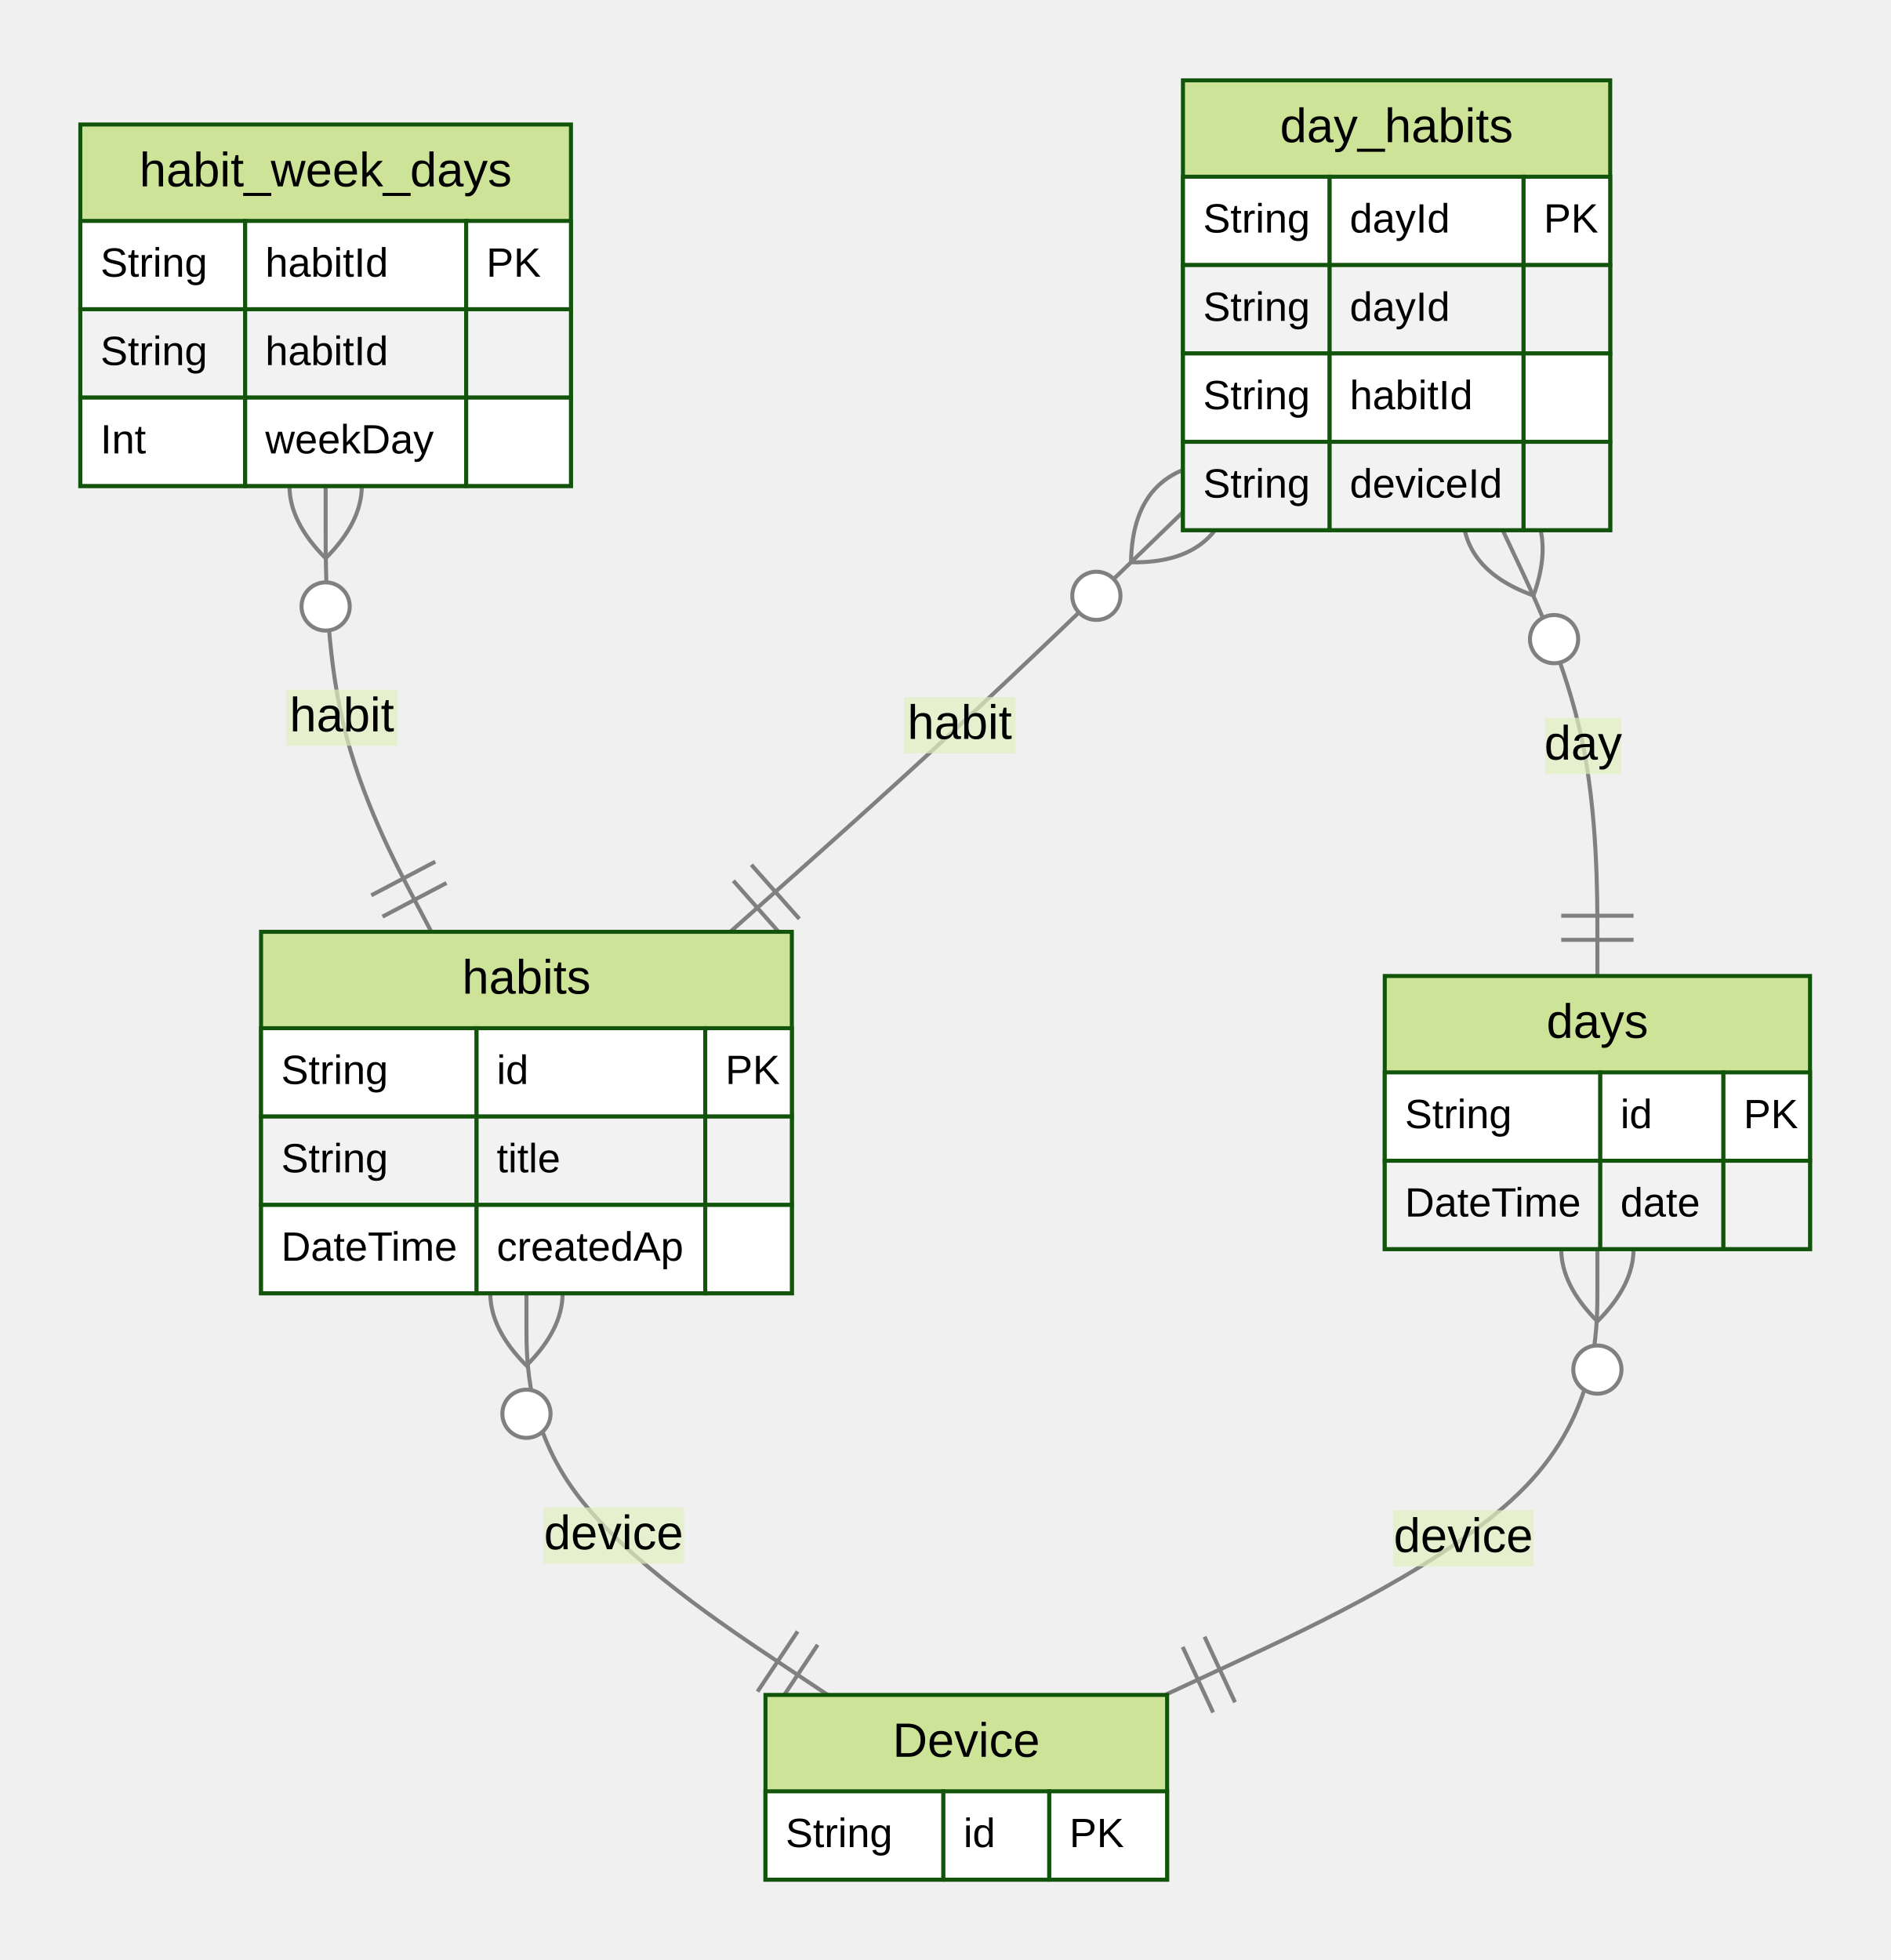
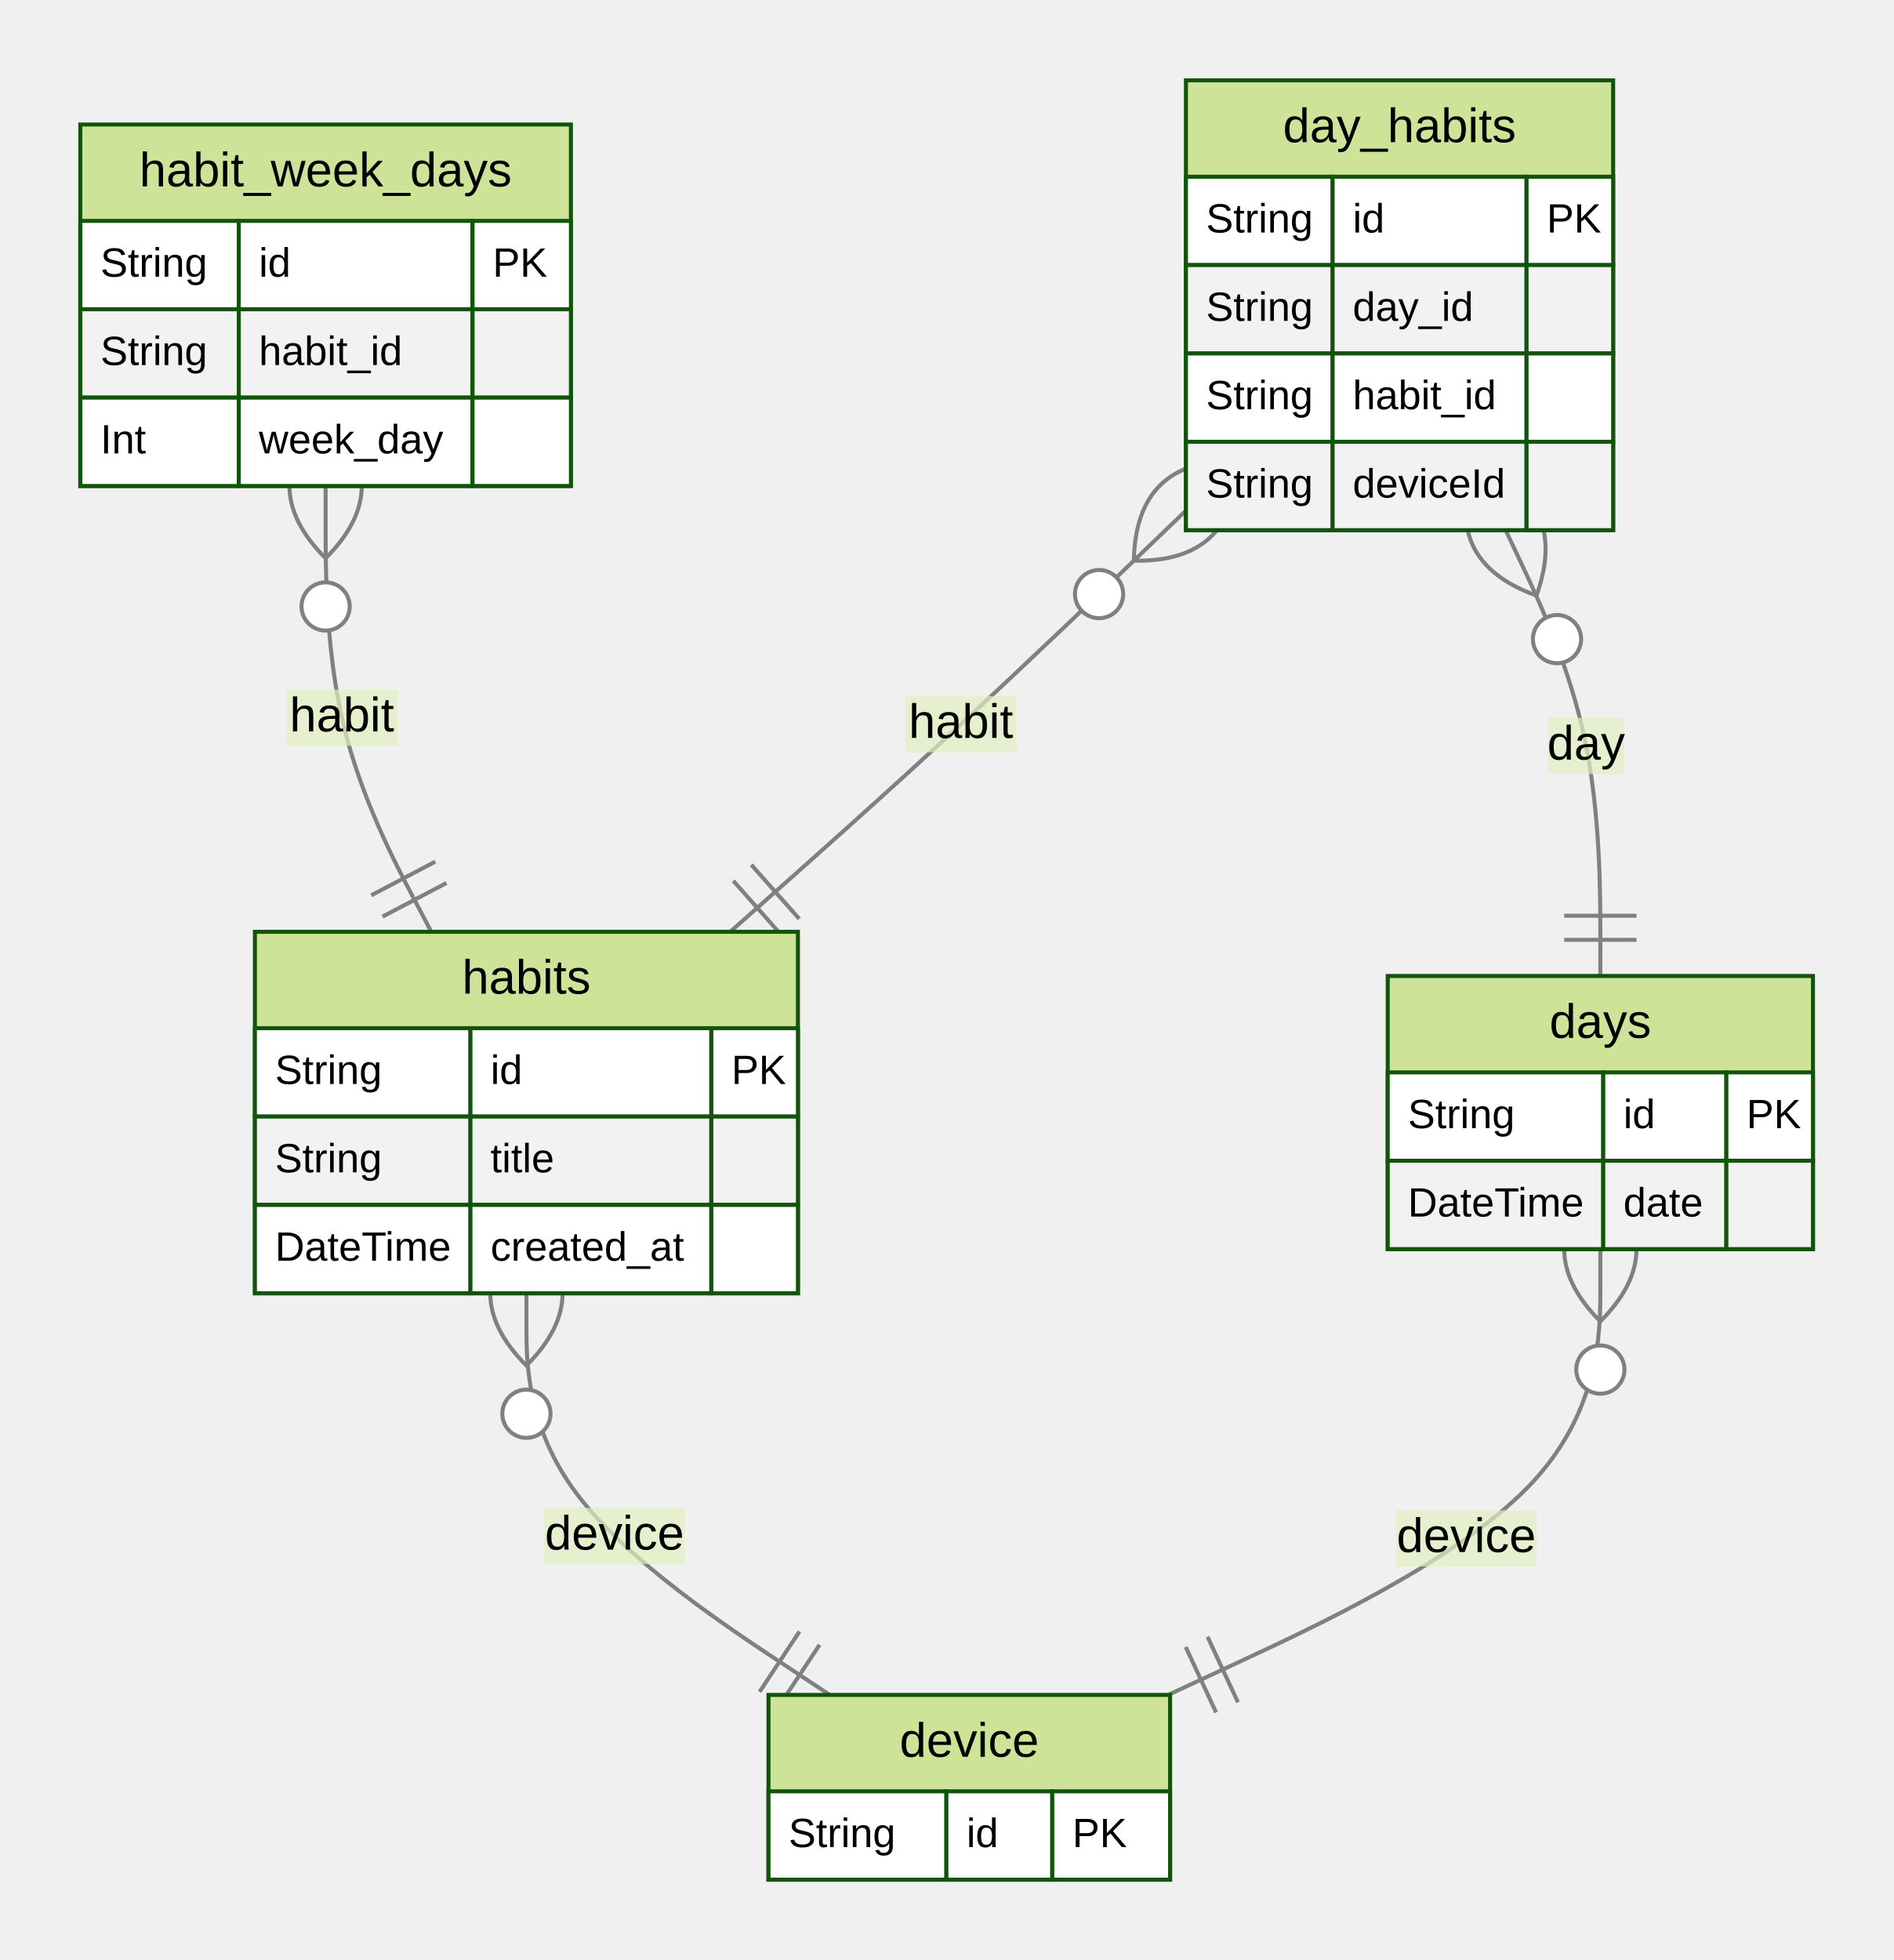
- <svg xmlns="http://www.w3.org/2000/svg" aria-roledescription="er" viewBox="0 0 470.662 488" style="max-width: 470.662px; background-color: white;" width="100%" id="mermaid-0">
+ <svg xmlns="http://www.w3.org/2000/svg" aria-roledescription="er" viewBox="0 0 471.426 488" style="max-width: 471.426px; background-color: white;" width="100%" id="mermaid-0">
  <style>#mermaid-0{font-family:"trebuchet ms",verdana,arial,sans-serif;font-size:16px;fill:#000000;}#mermaid-0 .error-icon{fill:#552222;}#mermaid-0 .error-text{fill:#552222;stroke:#552222;}#mermaid-0 .edge-thickness-normal{stroke-width:2px;}#mermaid-0 .edge-thickness-thick{stroke-width:3.5px;}#mermaid-0 .edge-pattern-solid{stroke-dasharray:0;}#mermaid-0 .edge-pattern-dashed{stroke-dasharray:3;}#mermaid-0 .edge-pattern-dotted{stroke-dasharray:2;}#mermaid-0 .marker{fill:#000000;stroke:#000000;}#mermaid-0 .marker.cross{stroke:#000000;}#mermaid-0 svg{font-family:"trebuchet ms",verdana,arial,sans-serif;font-size:16px;}#mermaid-0 .entityBox{fill:#cde498;stroke:#13540c;}#mermaid-0 .attributeBoxOdd{fill:#ffffff;stroke:#13540c;}#mermaid-0 .attributeBoxEven{fill:#f2f2f2;stroke:#13540c;}#mermaid-0 .relationshipLabelBox{fill:hsl(78.158, 58.462%, 84.51%);opacity:0.7;background-color:hsl(78.158, 58.462%, 84.51%);}#mermaid-0 .relationshipLabelBox rect{opacity:0.5;}#mermaid-0 .relationshipLine{stroke:#000000;}#mermaid-0 .entityTitleText{text-anchor:middle;font-size:18px;fill:#000000;}#mermaid-0 :root{--mermaid-font-family:"trebuchet ms",verdana,arial,sans-serif;}</style>
  <g />
  <defs>
    <marker orient="auto" markerHeight="18" markerWidth="18" refY="9" refX="0" id="ONLY_ONE_START">
      <path d="M9,0 L9,18 M15,0 L15,18" fill="none" stroke="gray" />
    </marker>
  </defs>
  <defs>
    <marker orient="auto" markerHeight="18" markerWidth="18" refY="9" refX="18" id="ONLY_ONE_END">
      <path d="M3,0 L3,18 M9,0 L9,18" fill="none" stroke="gray" />
    </marker>
  </defs>
  <defs>
    <marker orient="auto" markerHeight="18" markerWidth="30" refY="9" refX="0" id="ZERO_OR_ONE_START">
      <circle r="6" cy="9" cx="21" fill="white" stroke="gray" />
      <path d="M9,0 L9,18" fill="none" stroke="gray" />
    </marker>
  </defs>
  <defs>
    <marker orient="auto" markerHeight="18" markerWidth="30" refY="9" refX="30" id="ZERO_OR_ONE_END">
      <circle r="6" cy="9" cx="9" fill="white" stroke="gray" />
      <path d="M21,0 L21,18" fill="none" stroke="gray" />
    </marker>
  </defs>
  <defs>
    <marker orient="auto" markerHeight="36" markerWidth="45" refY="18" refX="18" id="ONE_OR_MORE_START">
      <path d="M0,18 Q 18,0 36,18 Q 18,36 0,18 M42,9 L42,27" fill="none" stroke="gray" />
    </marker>
  </defs>
  <defs>
    <marker orient="auto" markerHeight="36" markerWidth="45" refY="18" refX="27" id="ONE_OR_MORE_END">
      <path d="M3,9 L3,27 M9,18 Q27,0 45,18 Q27,36 9,18" fill="none" stroke="gray" />
    </marker>
  </defs>
  <defs>
    <marker orient="auto" markerHeight="36" markerWidth="57" refY="18" refX="18" id="ZERO_OR_MORE_START">
      <circle r="6" cy="18" cx="48" fill="white" stroke="gray" />
      <path d="M0,18 Q18,0 36,18 Q18,36 0,18" fill="none" stroke="gray" />
    </marker>
  </defs>
  <defs>
    <marker orient="auto" markerHeight="36" markerWidth="57" refY="18" refX="39" id="ZERO_OR_MORE_END">
      <circle r="6" cy="18" cx="9" fill="white" stroke="gray" />
      <path d="M21,18 Q39,0 57,18 Q39,36 21,18" fill="none" stroke="gray" />
    </marker>
  </defs>
-   <path style="stroke: gray; fill: none;" marker-start="url(#ZERO_OR_MORE_START)" marker-end="url(#ONLY_ONE_END)" d="M131.078,322L131.078,330.333C131.078,338.667,131.078,355.333,143.579,372C156.08,388.667,181.083,405.333,193.584,413.667L206.085,422" class="er relationshipLine" />
+   <path style="stroke: gray; fill: none;" marker-start="url(#ZERO_OR_MORE_START)" marker-end="url(#ONLY_ONE_END)" d="M131.078,322L131.078,330.333C131.078,338.667,131.078,355.333,143.666,372C156.255,388.667,181.431,405.333,194.02,413.667L206.608,422" class="er relationshipLine" />
  <path style="stroke: gray; fill: none;" marker-start="url(#ZERO_OR_MORE_START)" marker-end="url(#ONLY_ONE_END)" d="M81.078,121L81.078,131.167C81.078,141.333,81.078,161.667,85.464,180.167C89.85,198.667,98.622,215.333,103.008,223.667L107.394,232" class="er relationshipLine" />
-   <path style="stroke: gray; fill: none;" marker-start="url(#ZERO_OR_MORE_START)" marker-end="url(#ONLY_ONE_END)" d="M397.721,311L397.721,321.167C397.721,331.333,397.721,351.667,379.783,370.167C361.846,388.667,325.971,405.333,308.033,413.667L290.095,422" class="er relationshipLine" />
-   <path style="stroke: gray; fill: none;" marker-start="url(#ZERO_OR_MORE_START)" marker-end="url(#ONLY_ONE_END)" d="M374.136,132L378.067,140.333C381.997,148.667,389.859,165.333,393.79,183.833C397.721,202.333,397.721,222.667,397.721,232.833L397.721,243" class="er relationshipLine" />
-   <path style="stroke: gray; fill: none;" marker-start="url(#ZERO_OR_MORE_START)" marker-end="url(#ONLY_ONE_END)" d="M294.533,127.483L285.146,136.569C275.759,145.655,256.985,163.828,238.2,181.247C219.416,198.667,200.62,215.333,191.223,223.667L181.825,232" class="er relationshipLine" />
-   <g transform="translate(65,232 )" id="entity-habits-f49a7689-3726-46e0-9780-c319aa3728a7">
-     <rect height="90" width="132.156" y="0" x="0" class="er entityBox" />
-     <text style="dominant-baseline: middle; text-anchor: middle; font-size: 12px;" transform="translate(66.07812,12)" y="0" x="0" id="text-entity-habits-f49a7689-3726-46e0-9780-c319aa3728a7" class="er entityLabel">habits</text>
+   <path style="stroke: gray; fill: none;" marker-start="url(#ZERO_OR_MORE_START)" marker-end="url(#ONLY_ONE_END)" d="M398.484,311L398.484,321.167C398.484,331.333,398.484,351.667,380.547,370.167C362.609,388.667,326.734,405.333,308.797,413.667L290.859,422" class="er relationshipLine" />
+   <path style="stroke: gray; fill: none;" marker-start="url(#ZERO_OR_MORE_START)" marker-end="url(#ONLY_ONE_END)" d="M374.899,132L378.83,140.333C382.761,148.667,390.623,165.333,394.554,183.833C398.484,202.333,398.484,222.667,398.484,232.833L398.484,243" class="er relationshipLine" />
+   <path style="stroke: gray; fill: none;" marker-start="url(#ZERO_OR_MORE_START)" marker-end="url(#ONLY_ONE_END)" d="M295.297,127.126L285.783,136.272C276.268,145.418,257.24,163.709,238.328,181.188C219.416,198.667,200.62,215.333,191.223,223.667L181.825,232" class="er relationshipLine" />
+   <g transform="translate(63.47266,232 )" id="entity-habits-6fe72e46-80ac-4321-8745-6a32aa6ace1f">
+     <rect height="90" width="135.211" y="0" x="0" class="er entityBox" />
+     <text style="dominant-baseline: middle; text-anchor: middle; font-size: 12px;" transform="translate(67.60547,12)" y="0" x="0" id="text-entity-habits-6fe72e46-80ac-4321-8745-6a32aa6ace1f" class="er entityLabel">habits</text>
    <rect height="22" width="53.664" y="24" x="0" class="er attributeBoxOdd" />
-     <text style="dominant-baseline: middle; font-size: 10.2px;" transform="translate(5,35)" y="0" x="0" id="text-entity-habits-f49a7689-3726-46e0-9780-c319aa3728a7-attr-1-type" class="er entityLabel">String</text>
-     <rect height="22" width="56.93" y="24" x="53.664" class="er attributeBoxOdd" />
-     <text style="dominant-baseline: middle; font-size: 10.2px;" transform="translate(58.66406,35)" y="0" x="0" id="text-entity-habits-f49a7689-3726-46e0-9780-c319aa3728a7-attr-1-name" class="er entityLabel">id</text>
-     <rect height="22" width="21.562" y="24" x="110.594" class="er attributeBoxOdd" />
-     <text style="dominant-baseline: middle; font-size: 10.2px;" transform="translate(115.5938,35)" y="0" x="0" id="text-entity-habits-f49a7689-3726-46e0-9780-c319aa3728a7-attr-1-key" class="er entityLabel">PK</text>
+     <text style="dominant-baseline: middle; font-size: 10.2px;" transform="translate(5,35)" y="0" x="0" id="text-entity-habits-6fe72e46-80ac-4321-8745-6a32aa6ace1f-attr-1-type" class="er entityLabel">String</text>
+     <rect height="22" width="59.984" y="24" x="53.664" class="er attributeBoxOdd" />
+     <text style="dominant-baseline: middle; font-size: 10.2px;" transform="translate(58.66406,35)" y="0" x="0" id="text-entity-habits-6fe72e46-80ac-4321-8745-6a32aa6ace1f-attr-1-name" class="er entityLabel">id</text>
+     <rect height="22" width="21.562" y="24" x="113.648" class="er attributeBoxOdd" />
+     <text style="dominant-baseline: middle; font-size: 10.2px;" transform="translate(118.6484,35)" y="0" x="0" id="text-entity-habits-6fe72e46-80ac-4321-8745-6a32aa6ace1f-attr-1-key" class="er entityLabel">PK</text>
    <rect height="22" width="53.664" y="46" x="0" class="er attributeBoxEven" />
-     <text style="dominant-baseline: middle; font-size: 10.2px;" transform="translate(5,57)" y="0" x="0" id="text-entity-habits-f49a7689-3726-46e0-9780-c319aa3728a7-attr-2-type" class="er entityLabel">String</text>
-     <rect height="22" width="56.93" y="46" x="53.664" class="er attributeBoxEven" />
-     <text style="dominant-baseline: middle; font-size: 10.2px;" transform="translate(58.66406,57)" y="0" x="0" id="text-entity-habits-f49a7689-3726-46e0-9780-c319aa3728a7-attr-2-name" class="er entityLabel">title</text>
-     <rect height="22" width="21.562" y="46" x="110.594" class="er attributeBoxEven" />
-     <text style="dominant-baseline: middle; font-size: 10.2px;" transform="translate(115.5938,57)" y="0" x="0" id="text-entity-habits-f49a7689-3726-46e0-9780-c319aa3728a7-attr-2-key" class="er entityLabel" />
+     <text style="dominant-baseline: middle; font-size: 10.2px;" transform="translate(5,57)" y="0" x="0" id="text-entity-habits-6fe72e46-80ac-4321-8745-6a32aa6ace1f-attr-2-type" class="er entityLabel">String</text>
+     <rect height="22" width="59.984" y="46" x="53.664" class="er attributeBoxEven" />
+     <text style="dominant-baseline: middle; font-size: 10.2px;" transform="translate(58.66406,57)" y="0" x="0" id="text-entity-habits-6fe72e46-80ac-4321-8745-6a32aa6ace1f-attr-2-name" class="er entityLabel">title</text>
+     <rect height="22" width="21.562" y="46" x="113.648" class="er attributeBoxEven" />
+     <text style="dominant-baseline: middle; font-size: 10.2px;" transform="translate(118.6484,57)" y="0" x="0" id="text-entity-habits-6fe72e46-80ac-4321-8745-6a32aa6ace1f-attr-2-key" class="er entityLabel" />
    <rect height="22" width="53.664" y="68" x="0" class="er attributeBoxOdd" />
-     <text style="dominant-baseline: middle; font-size: 10.2px;" transform="translate(5,79)" y="0" x="0" id="text-entity-habits-f49a7689-3726-46e0-9780-c319aa3728a7-attr-3-type" class="er entityLabel">DateTime</text>
-     <rect height="22" width="56.93" y="68" x="53.664" class="er attributeBoxOdd" />
-     <text style="dominant-baseline: middle; font-size: 10.2px;" transform="translate(58.66406,79)" y="0" x="0" id="text-entity-habits-f49a7689-3726-46e0-9780-c319aa3728a7-attr-3-name" class="er entityLabel">createdAp</text>
-     <rect height="22" width="21.562" y="68" x="110.594" class="er attributeBoxOdd" />
-     <text style="dominant-baseline: middle; font-size: 10.2px;" transform="translate(115.5938,79)" y="0" x="0" id="text-entity-habits-f49a7689-3726-46e0-9780-c319aa3728a7-attr-3-key" class="er entityLabel" />
+     <text style="dominant-baseline: middle; font-size: 10.2px;" transform="translate(5,79)" y="0" x="0" id="text-entity-habits-6fe72e46-80ac-4321-8745-6a32aa6ace1f-attr-3-type" class="er entityLabel">DateTime</text>
+     <rect height="22" width="59.984" y="68" x="53.664" class="er attributeBoxOdd" />
+     <text style="dominant-baseline: middle; font-size: 10.2px;" transform="translate(58.66406,79)" y="0" x="0" id="text-entity-habits-6fe72e46-80ac-4321-8745-6a32aa6ace1f-attr-3-name" class="er entityLabel">created_at</text>
+     <rect height="22" width="21.562" y="68" x="113.648" class="er attributeBoxOdd" />
+     <text style="dominant-baseline: middle; font-size: 10.2px;" transform="translate(118.6484,79)" y="0" x="0" id="text-entity-habits-6fe72e46-80ac-4321-8745-6a32aa6ace1f-attr-3-key" class="er entityLabel" />
  </g>
-   <g transform="translate(20,31 )" id="entity-habitweekdays-1f92a6f8-d48a-42d3-9b93-ddd1f49c9e0a">
+   <g transform="translate(20,31 )" id="entity-habitweekdays-42fe390a-9656-481e-a584-3d0b083e19c0">
    <rect height="90" width="122.156" y="0" x="0" class="er entityBox" />
-     <text style="dominant-baseline: middle; text-anchor: middle; font-size: 12px;" transform="translate(61.07812,12)" y="0" x="0" id="text-entity-habitweekdays-1f92a6f8-d48a-42d3-9b93-ddd1f49c9e0a" class="er entityLabel">habit_week_days</text>
-     <rect height="22" width="41.044" y="24" x="0" class="er attributeBoxOdd" />
-     <text style="dominant-baseline: middle; font-size: 10.2px;" transform="translate(5,35)" y="0" x="0" id="text-entity-habitweekdays-1f92a6f8-d48a-42d3-9b93-ddd1f49c9e0a-attr-1-type" class="er entityLabel">String</text>
-     <rect height="22" width="55.029" y="24" x="41.044" class="er attributeBoxOdd" />
-     <text style="dominant-baseline: middle; font-size: 10.2px;" transform="translate(46.04427,35)" y="0" x="0" id="text-entity-habitweekdays-1f92a6f8-d48a-42d3-9b93-ddd1f49c9e0a-attr-1-name" class="er entityLabel">habitId</text>
-     <rect height="22" width="26.083" y="24" x="96.073" class="er attributeBoxOdd" />
-     <text style="dominant-baseline: middle; font-size: 10.2px;" transform="translate(101.0729,35)" y="0" x="0" id="text-entity-habitweekdays-1f92a6f8-d48a-42d3-9b93-ddd1f49c9e0a-attr-1-key" class="er entityLabel">PK</text>
-     <rect height="22" width="41.044" y="46" x="0" class="er attributeBoxEven" />
-     <text style="dominant-baseline: middle; font-size: 10.2px;" transform="translate(5,57)" y="0" x="0" id="text-entity-habitweekdays-1f92a6f8-d48a-42d3-9b93-ddd1f49c9e0a-attr-2-type" class="er entityLabel">String</text>
-     <rect height="22" width="55.029" y="46" x="41.044" class="er attributeBoxEven" />
-     <text style="dominant-baseline: middle; font-size: 10.2px;" transform="translate(46.04427,57)" y="0" x="0" id="text-entity-habitweekdays-1f92a6f8-d48a-42d3-9b93-ddd1f49c9e0a-attr-2-name" class="er entityLabel">habitId</text>
-     <rect height="22" width="26.083" y="46" x="96.073" class="er attributeBoxEven" />
-     <text style="dominant-baseline: middle; font-size: 10.2px;" transform="translate(101.0729,57)" y="0" x="0" id="text-entity-habitweekdays-1f92a6f8-d48a-42d3-9b93-ddd1f49c9e0a-attr-2-key" class="er entityLabel" />
-     <rect height="22" width="41.044" y="68" x="0" class="er attributeBoxOdd" />
-     <text style="dominant-baseline: middle; font-size: 10.2px;" transform="translate(5,79)" y="0" x="0" id="text-entity-habitweekdays-1f92a6f8-d48a-42d3-9b93-ddd1f49c9e0a-attr-3-type" class="er entityLabel">Int</text>
-     <rect height="22" width="55.029" y="68" x="41.044" class="er attributeBoxOdd" />
-     <text style="dominant-baseline: middle; font-size: 10.2px;" transform="translate(46.04427,79)" y="0" x="0" id="text-entity-habitweekdays-1f92a6f8-d48a-42d3-9b93-ddd1f49c9e0a-attr-3-name" class="er entityLabel">weekDay</text>
-     <rect height="22" width="26.083" y="68" x="96.073" class="er attributeBoxOdd" />
-     <text style="dominant-baseline: middle; font-size: 10.2px;" transform="translate(101.0729,79)" y="0" x="0" id="text-entity-habitweekdays-1f92a6f8-d48a-42d3-9b93-ddd1f49c9e0a-attr-3-key" class="er entityLabel" />
+     <text style="dominant-baseline: middle; text-anchor: middle; font-size: 12px;" transform="translate(61.07812,12)" y="0" x="0" id="text-entity-habitweekdays-42fe390a-9656-481e-a584-3d0b083e19c0" class="er entityLabel">habit_week_days</text>
+     <rect height="22" width="39.451" y="24" x="0" class="er attributeBoxOdd" />
+     <text style="dominant-baseline: middle; font-size: 10.2px;" transform="translate(5,35)" y="0" x="0" id="text-entity-habitweekdays-42fe390a-9656-481e-a584-3d0b083e19c0-attr-1-type" class="er entityLabel">String</text>
+     <rect height="22" width="58.216" y="24" x="39.451" class="er attributeBoxOdd" />
+     <text style="dominant-baseline: middle; font-size: 10.2px;" transform="translate(44.45052,35)" y="0" x="0" id="text-entity-habitweekdays-42fe390a-9656-481e-a584-3d0b083e19c0-attr-1-name" class="er entityLabel">id</text>
+     <rect height="22" width="24.49" y="24" x="97.667" class="er attributeBoxOdd" />
+     <text style="dominant-baseline: middle; font-size: 10.2px;" transform="translate(102.6667,35)" y="0" x="0" id="text-entity-habitweekdays-42fe390a-9656-481e-a584-3d0b083e19c0-attr-1-key" class="er entityLabel">PK</text>
+     <rect height="22" width="39.451" y="46" x="0" class="er attributeBoxEven" />
+     <text style="dominant-baseline: middle; font-size: 10.2px;" transform="translate(5,57)" y="0" x="0" id="text-entity-habitweekdays-42fe390a-9656-481e-a584-3d0b083e19c0-attr-2-type" class="er entityLabel">String</text>
+     <rect height="22" width="58.216" y="46" x="39.451" class="er attributeBoxEven" />
+     <text style="dominant-baseline: middle; font-size: 10.2px;" transform="translate(44.45052,57)" y="0" x="0" id="text-entity-habitweekdays-42fe390a-9656-481e-a584-3d0b083e19c0-attr-2-name" class="er entityLabel">habit_id</text>
+     <rect height="22" width="24.49" y="46" x="97.667" class="er attributeBoxEven" />
+     <text style="dominant-baseline: middle; font-size: 10.2px;" transform="translate(102.6667,57)" y="0" x="0" id="text-entity-habitweekdays-42fe390a-9656-481e-a584-3d0b083e19c0-attr-2-key" class="er entityLabel" />
+     <rect height="22" width="39.451" y="68" x="0" class="er attributeBoxOdd" />
+     <text style="dominant-baseline: middle; font-size: 10.2px;" transform="translate(5,79)" y="0" x="0" id="text-entity-habitweekdays-42fe390a-9656-481e-a584-3d0b083e19c0-attr-3-type" class="er entityLabel">Int</text>
+     <rect height="22" width="58.216" y="68" x="39.451" class="er attributeBoxOdd" />
+     <text style="dominant-baseline: middle; font-size: 10.2px;" transform="translate(44.45052,79)" y="0" x="0" id="text-entity-habitweekdays-42fe390a-9656-481e-a584-3d0b083e19c0-attr-3-name" class="er entityLabel">week_day</text>
+     <rect height="22" width="24.49" y="68" x="97.667" class="er attributeBoxOdd" />
+     <text style="dominant-baseline: middle; font-size: 10.2px;" transform="translate(102.6667,79)" y="0" x="0" id="text-entity-habitweekdays-42fe390a-9656-481e-a584-3d0b083e19c0-attr-3-key" class="er entityLabel" />
  </g>
-   <g transform="translate(344.7793,243 )" id="entity-days-ec5ea91f-7429-4ad0-870d-aa70d598d3e0">
+   <g transform="translate(345.543,243 )" id="entity-days-a858f943-3d9e-4175-84a3-2cc4251d2c45">
    <rect height="68" width="105.883" y="0" x="0" class="er entityBox" />
-     <text style="dominant-baseline: middle; text-anchor: middle; font-size: 12px;" transform="translate(52.94141,12)" y="0" x="0" id="text-entity-days-ec5ea91f-7429-4ad0-870d-aa70d598d3e0" class="er entityLabel">days</text>
+     <text style="dominant-baseline: middle; text-anchor: middle; font-size: 12px;" transform="translate(52.94141,12)" y="0" x="0" id="text-entity-days-a858f943-3d9e-4175-84a3-2cc4251d2c45" class="er entityLabel">days</text>
    <rect height="22" width="53.664" y="24" x="0" class="er attributeBoxOdd" />
-     <text style="dominant-baseline: middle; font-size: 10.2px;" transform="translate(5,35)" y="0" x="0" id="text-entity-days-ec5ea91f-7429-4ad0-870d-aa70d598d3e0-attr-1-type" class="er entityLabel">String</text>
+     <text style="dominant-baseline: middle; font-size: 10.2px;" transform="translate(5,35)" y="0" x="0" id="text-entity-days-a858f943-3d9e-4175-84a3-2cc4251d2c45-attr-1-type" class="er entityLabel">String</text>
    <rect height="22" width="30.656" y="24" x="53.664" class="er attributeBoxOdd" />
-     <text style="dominant-baseline: middle; font-size: 10.2px;" transform="translate(58.66406,35)" y="0" x="0" id="text-entity-days-ec5ea91f-7429-4ad0-870d-aa70d598d3e0-attr-1-name" class="er entityLabel">id</text>
+     <text style="dominant-baseline: middle; font-size: 10.2px;" transform="translate(58.66406,35)" y="0" x="0" id="text-entity-days-a858f943-3d9e-4175-84a3-2cc4251d2c45-attr-1-name" class="er entityLabel">id</text>
    <rect height="22" width="21.562" y="24" x="84.32" class="er attributeBoxOdd" />
-     <text style="dominant-baseline: middle; font-size: 10.2px;" transform="translate(89.32031,35)" y="0" x="0" id="text-entity-days-ec5ea91f-7429-4ad0-870d-aa70d598d3e0-attr-1-key" class="er entityLabel">PK</text>
+     <text style="dominant-baseline: middle; font-size: 10.2px;" transform="translate(89.32031,35)" y="0" x="0" id="text-entity-days-a858f943-3d9e-4175-84a3-2cc4251d2c45-attr-1-key" class="er entityLabel">PK</text>
    <rect height="22" width="53.664" y="46" x="0" class="er attributeBoxEven" />
-     <text style="dominant-baseline: middle; font-size: 10.2px;" transform="translate(5,57)" y="0" x="0" id="text-entity-days-ec5ea91f-7429-4ad0-870d-aa70d598d3e0-attr-2-type" class="er entityLabel">DateTime</text>
+     <text style="dominant-baseline: middle; font-size: 10.2px;" transform="translate(5,57)" y="0" x="0" id="text-entity-days-a858f943-3d9e-4175-84a3-2cc4251d2c45-attr-2-type" class="er entityLabel">DateTime</text>
    <rect height="22" width="30.656" y="46" x="53.664" class="er attributeBoxEven" />
-     <text style="dominant-baseline: middle; font-size: 10.2px;" transform="translate(58.66406,57)" y="0" x="0" id="text-entity-days-ec5ea91f-7429-4ad0-870d-aa70d598d3e0-attr-2-name" class="er entityLabel">date</text>
+     <text style="dominant-baseline: middle; font-size: 10.2px;" transform="translate(58.66406,57)" y="0" x="0" id="text-entity-days-a858f943-3d9e-4175-84a3-2cc4251d2c45-attr-2-name" class="er entityLabel">date</text>
    <rect height="22" width="21.562" y="46" x="84.32" class="er attributeBoxEven" />
-     <text style="dominant-baseline: middle; font-size: 10.2px;" transform="translate(89.32031,57)" y="0" x="0" id="text-entity-days-ec5ea91f-7429-4ad0-870d-aa70d598d3e0-attr-2-key" class="er entityLabel" />
+     <text style="dominant-baseline: middle; font-size: 10.2px;" transform="translate(89.32031,57)" y="0" x="0" id="text-entity-days-a858f943-3d9e-4175-84a3-2cc4251d2c45-attr-2-key" class="er entityLabel" />
  </g>
-   <g transform="translate(294.5332,20 )" id="entity-dayhabits-76f24b3b-bb8e-4137-9b5e-04fbcfdaf47a">
+   <g transform="translate(295.2969,20 )" id="entity-dayhabits-d64ff54f-2473-44b4-b37e-3595c8bb975c">
    <rect height="112" width="106.375" y="0" x="0" class="er entityBox" />
-     <text style="dominant-baseline: middle; text-anchor: middle; font-size: 12px;" transform="translate(53.1875,12)" y="0" x="0" id="text-entity-dayhabits-76f24b3b-bb8e-4137-9b5e-04fbcfdaf47a" class="er entityLabel">day_habits</text>
+     <text style="dominant-baseline: middle; text-anchor: middle; font-size: 12px;" transform="translate(53.1875,12)" y="0" x="0" id="text-entity-dayhabits-d64ff54f-2473-44b4-b37e-3595c8bb975c" class="er entityLabel">day_habits</text>
    <rect height="22" width="36.523" y="24" x="0" class="er attributeBoxOdd" />
-     <text style="dominant-baseline: middle; font-size: 10.2px;" transform="translate(5,35)" y="0" x="0" id="text-entity-dayhabits-76f24b3b-bb8e-4137-9b5e-04fbcfdaf47a-attr-1-type" class="er entityLabel">String</text>
+     <text style="dominant-baseline: middle; font-size: 10.2px;" transform="translate(5,35)" y="0" x="0" id="text-entity-dayhabits-d64ff54f-2473-44b4-b37e-3595c8bb975c-attr-1-type" class="er entityLabel">String</text>
    <rect height="22" width="48.289" y="24" x="36.523" class="er attributeBoxOdd" />
-     <text style="dominant-baseline: middle; font-size: 10.2px;" transform="translate(41.52344,35)" y="0" x="0" id="text-entity-dayhabits-76f24b3b-bb8e-4137-9b5e-04fbcfdaf47a-attr-1-name" class="er entityLabel">dayId</text>
+     <text style="dominant-baseline: middle; font-size: 10.2px;" transform="translate(41.52344,35)" y="0" x="0" id="text-entity-dayhabits-d64ff54f-2473-44b4-b37e-3595c8bb975c-attr-1-name" class="er entityLabel">id</text>
    <rect height="22" width="21.562" y="24" x="84.812" class="er attributeBoxOdd" />
-     <text style="dominant-baseline: middle; font-size: 10.2px;" transform="translate(89.8125,35)" y="0" x="0" id="text-entity-dayhabits-76f24b3b-bb8e-4137-9b5e-04fbcfdaf47a-attr-1-key" class="er entityLabel">PK</text>
+     <text style="dominant-baseline: middle; font-size: 10.2px;" transform="translate(89.8125,35)" y="0" x="0" id="text-entity-dayhabits-d64ff54f-2473-44b4-b37e-3595c8bb975c-attr-1-key" class="er entityLabel">PK</text>
    <rect height="22" width="36.523" y="46" x="0" class="er attributeBoxEven" />
-     <text style="dominant-baseline: middle; font-size: 10.2px;" transform="translate(5,57)" y="0" x="0" id="text-entity-dayhabits-76f24b3b-bb8e-4137-9b5e-04fbcfdaf47a-attr-2-type" class="er entityLabel">String</text>
+     <text style="dominant-baseline: middle; font-size: 10.2px;" transform="translate(5,57)" y="0" x="0" id="text-entity-dayhabits-d64ff54f-2473-44b4-b37e-3595c8bb975c-attr-2-type" class="er entityLabel">String</text>
    <rect height="22" width="48.289" y="46" x="36.523" class="er attributeBoxEven" />
-     <text style="dominant-baseline: middle; font-size: 10.2px;" transform="translate(41.52344,57)" y="0" x="0" id="text-entity-dayhabits-76f24b3b-bb8e-4137-9b5e-04fbcfdaf47a-attr-2-name" class="er entityLabel">dayId</text>
+     <text style="dominant-baseline: middle; font-size: 10.2px;" transform="translate(41.52344,57)" y="0" x="0" id="text-entity-dayhabits-d64ff54f-2473-44b4-b37e-3595c8bb975c-attr-2-name" class="er entityLabel">day_id</text>
    <rect height="22" width="21.562" y="46" x="84.812" class="er attributeBoxEven" />
-     <text style="dominant-baseline: middle; font-size: 10.2px;" transform="translate(89.8125,57)" y="0" x="0" id="text-entity-dayhabits-76f24b3b-bb8e-4137-9b5e-04fbcfdaf47a-attr-2-key" class="er entityLabel" />
+     <text style="dominant-baseline: middle; font-size: 10.2px;" transform="translate(89.8125,57)" y="0" x="0" id="text-entity-dayhabits-d64ff54f-2473-44b4-b37e-3595c8bb975c-attr-2-key" class="er entityLabel" />
    <rect height="22" width="36.523" y="68" x="0" class="er attributeBoxOdd" />
-     <text style="dominant-baseline: middle; font-size: 10.2px;" transform="translate(5,79)" y="0" x="0" id="text-entity-dayhabits-76f24b3b-bb8e-4137-9b5e-04fbcfdaf47a-attr-3-type" class="er entityLabel">String</text>
+     <text style="dominant-baseline: middle; font-size: 10.2px;" transform="translate(5,79)" y="0" x="0" id="text-entity-dayhabits-d64ff54f-2473-44b4-b37e-3595c8bb975c-attr-3-type" class="er entityLabel">String</text>
    <rect height="22" width="48.289" y="68" x="36.523" class="er attributeBoxOdd" />
-     <text style="dominant-baseline: middle; font-size: 10.2px;" transform="translate(41.52344,79)" y="0" x="0" id="text-entity-dayhabits-76f24b3b-bb8e-4137-9b5e-04fbcfdaf47a-attr-3-name" class="er entityLabel">habitId</text>
+     <text style="dominant-baseline: middle; font-size: 10.2px;" transform="translate(41.52344,79)" y="0" x="0" id="text-entity-dayhabits-d64ff54f-2473-44b4-b37e-3595c8bb975c-attr-3-name" class="er entityLabel">habit_id</text>
    <rect height="22" width="21.562" y="68" x="84.812" class="er attributeBoxOdd" />
-     <text style="dominant-baseline: middle; font-size: 10.2px;" transform="translate(89.8125,79)" y="0" x="0" id="text-entity-dayhabits-76f24b3b-bb8e-4137-9b5e-04fbcfdaf47a-attr-3-key" class="er entityLabel" />
+     <text style="dominant-baseline: middle; font-size: 10.2px;" transform="translate(89.8125,79)" y="0" x="0" id="text-entity-dayhabits-d64ff54f-2473-44b4-b37e-3595c8bb975c-attr-3-key" class="er entityLabel" />
    <rect height="22" width="36.523" y="90" x="0" class="er attributeBoxEven" />
-     <text style="dominant-baseline: middle; font-size: 10.2px;" transform="translate(5,101)" y="0" x="0" id="text-entity-dayhabits-76f24b3b-bb8e-4137-9b5e-04fbcfdaf47a-attr-4-type" class="er entityLabel">String</text>
+     <text style="dominant-baseline: middle; font-size: 10.2px;" transform="translate(5,101)" y="0" x="0" id="text-entity-dayhabits-d64ff54f-2473-44b4-b37e-3595c8bb975c-attr-4-type" class="er entityLabel">String</text>
    <rect height="22" width="48.289" y="90" x="36.523" class="er attributeBoxEven" />
-     <text style="dominant-baseline: middle; font-size: 10.2px;" transform="translate(41.52344,101)" y="0" x="0" id="text-entity-dayhabits-76f24b3b-bb8e-4137-9b5e-04fbcfdaf47a-attr-4-name" class="er entityLabel">deviceId</text>
+     <text style="dominant-baseline: middle; font-size: 10.2px;" transform="translate(41.52344,101)" y="0" x="0" id="text-entity-dayhabits-d64ff54f-2473-44b4-b37e-3595c8bb975c-attr-4-name" class="er entityLabel">deviceId</text>
    <rect height="22" width="21.562" y="90" x="84.812" class="er attributeBoxEven" />
-     <text style="dominant-baseline: middle; font-size: 10.2px;" transform="translate(89.8125,101)" y="0" x="0" id="text-entity-dayhabits-76f24b3b-bb8e-4137-9b5e-04fbcfdaf47a-attr-4-key" class="er entityLabel" />
+     <text style="dominant-baseline: middle; font-size: 10.2px;" transform="translate(89.8125,101)" y="0" x="0" id="text-entity-dayhabits-d64ff54f-2473-44b4-b37e-3595c8bb975c-attr-4-key" class="er entityLabel" />
  </g>
-   <g transform="translate(190.5879,422 )" id="entity-Device-5d28e60c-37d8-4f75-a88b-b53fbd1df8a3">
+   <g transform="translate(191.3516,422 )" id="entity-device-464da9f4-653f-4184-917c-3bc50338b230">
    <rect height="46" width="100" y="0" x="0" class="er entityBox" />
-     <text style="dominant-baseline: middle; text-anchor: middle; font-size: 12px;" transform="translate(50,12)" y="0" x="0" id="text-entity-Device-5d28e60c-37d8-4f75-a88b-b53fbd1df8a3" class="er entityLabel">Device</text>
+     <text style="dominant-baseline: middle; text-anchor: middle; font-size: 12px;" transform="translate(50,12)" y="0" x="0" id="text-entity-device-464da9f4-653f-4184-917c-3bc50338b230" class="er entityLabel">device</text>
    <rect height="22" width="44.297" y="24" x="0" class="er attributeBoxOdd" />
-     <text style="dominant-baseline: middle; font-size: 10.2px;" transform="translate(5,35)" y="0" x="0" id="text-entity-Device-5d28e60c-37d8-4f75-a88b-b53fbd1df8a3-attr-1-type" class="er entityLabel">String</text>
+     <text style="dominant-baseline: middle; font-size: 10.2px;" transform="translate(5,35)" y="0" x="0" id="text-entity-device-464da9f4-653f-4184-917c-3bc50338b230-attr-1-type" class="er entityLabel">String</text>
    <rect height="22" width="26.367" y="24" x="44.297" class="er attributeBoxOdd" />
-     <text style="dominant-baseline: middle; font-size: 10.2px;" transform="translate(49.29688,35)" y="0" x="0" id="text-entity-Device-5d28e60c-37d8-4f75-a88b-b53fbd1df8a3-attr-1-name" class="er entityLabel">id</text>
+     <text style="dominant-baseline: middle; font-size: 10.2px;" transform="translate(49.29688,35)" y="0" x="0" id="text-entity-device-464da9f4-653f-4184-917c-3bc50338b230-attr-1-name" class="er entityLabel">id</text>
    <rect height="22" width="29.336" y="24" x="70.664" class="er attributeBoxOdd" />
-     <text style="dominant-baseline: middle; font-size: 10.2px;" transform="translate(75.66406,35)" y="0" x="0" id="text-entity-Device-5d28e60c-37d8-4f75-a88b-b53fbd1df8a3-attr-1-key" class="er entityLabel">PK</text>
+     <text style="dominant-baseline: middle; font-size: 10.2px;" transform="translate(75.66406,35)" y="0" x="0" id="text-entity-device-464da9f4-653f-4184-917c-3bc50338b230-attr-1-key" class="er entityLabel">PK</text>
  </g>
-   <rect height="14" width="35.016" y="375.331" x="135.276" class="er relationshipLabelBox" />
-   <text style="text-anchor: middle; dominant-baseline: middle; font-size: 12px;" y="382.331" x="152.784" id="rel1" class="er relationshipLabel">device</text>
+   <rect height="14" width="35.016" y="375.408" x="135.506" class="er relationshipLabelBox" />
+   <text style="text-anchor: middle; dominant-baseline: middle; font-size: 12px;" y="382.408" x="153.014" id="rel1" class="er relationshipLabel">device</text>
  <rect height="14" width="27.727" y="171.693" x="71.262" class="er relationshipLabelBox" />
  <text style="text-anchor: middle; dominant-baseline: middle; font-size: 12px;" y="178.693" x="85.125" id="rel2" class="er relationshipLabel">habit</text>
-   <rect height="14" width="35.016" y="376.021" x="346.84" class="er relationshipLabelBox" />
-   <text style="text-anchor: middle; dominant-baseline: middle; font-size: 12px;" y="383.021" x="364.348" id="rel3" class="er relationshipLabel">device</text>
-   <rect height="14" width="18.914" y="178.714" x="384.718" class="er relationshipLabelBox" />
-   <text style="text-anchor: middle; dominant-baseline: middle; font-size: 12px;" y="185.714" x="394.175" id="rel4" class="er relationshipLabel">day</text>
-   <rect height="14" width="27.727" y="173.561" x="225.076" class="er relationshipLabelBox" />
-   <text style="text-anchor: middle; dominant-baseline: middle; font-size: 12px;" y="180.561" x="238.939" id="rel5" class="er relationshipLabel">habit</text>
+   <rect height="14" width="35.016" y="376.021" x="347.603" class="er relationshipLabelBox" />
+   <text style="text-anchor: middle; dominant-baseline: middle; font-size: 12px;" y="383.021" x="365.111" id="rel3" class="er relationshipLabel">device</text>
+   <rect height="14" width="18.914" y="178.714" x="385.481" class="er relationshipLabelBox" />
+   <text style="text-anchor: middle; dominant-baseline: middle; font-size: 12px;" y="185.714" x="394.938" id="rel4" class="er relationshipLabel">day</text>
+   <rect height="14" width="27.727" y="173.323" x="225.399" class="er relationshipLabelBox" />
+   <text style="text-anchor: middle; dominant-baseline: middle; font-size: 12px;" y="180.323" x="239.263" id="rel5" class="er relationshipLabel">habit</text>
</svg>
